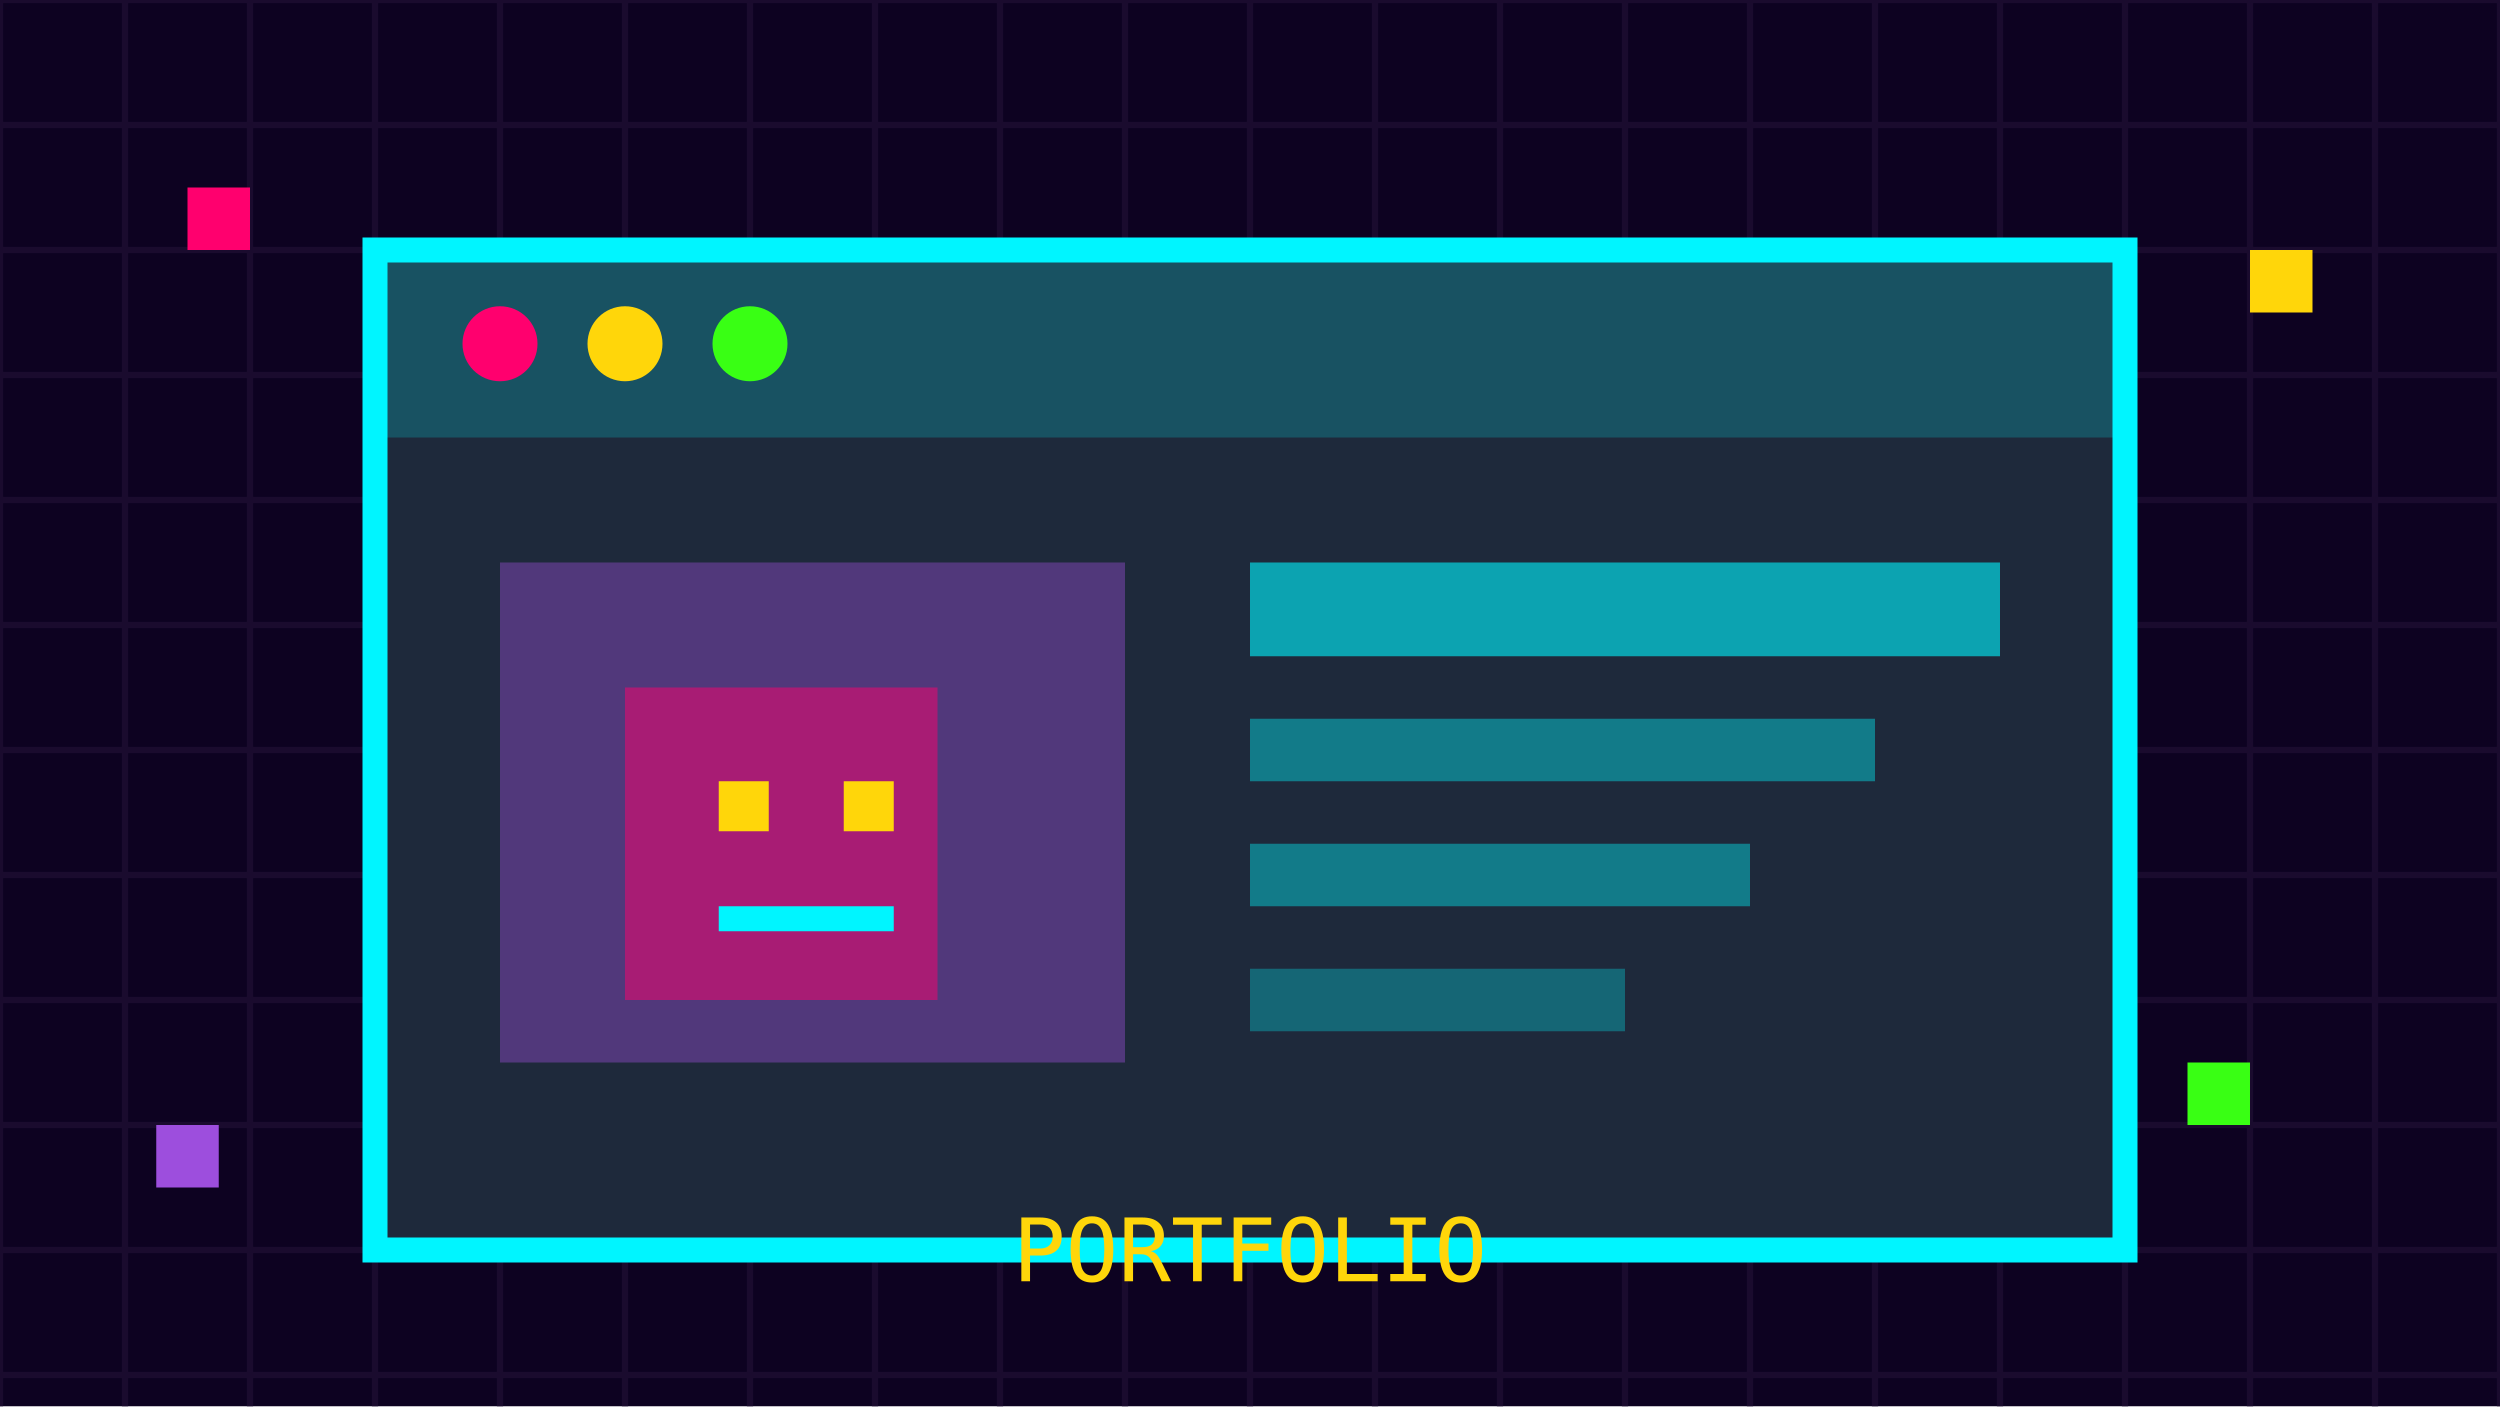
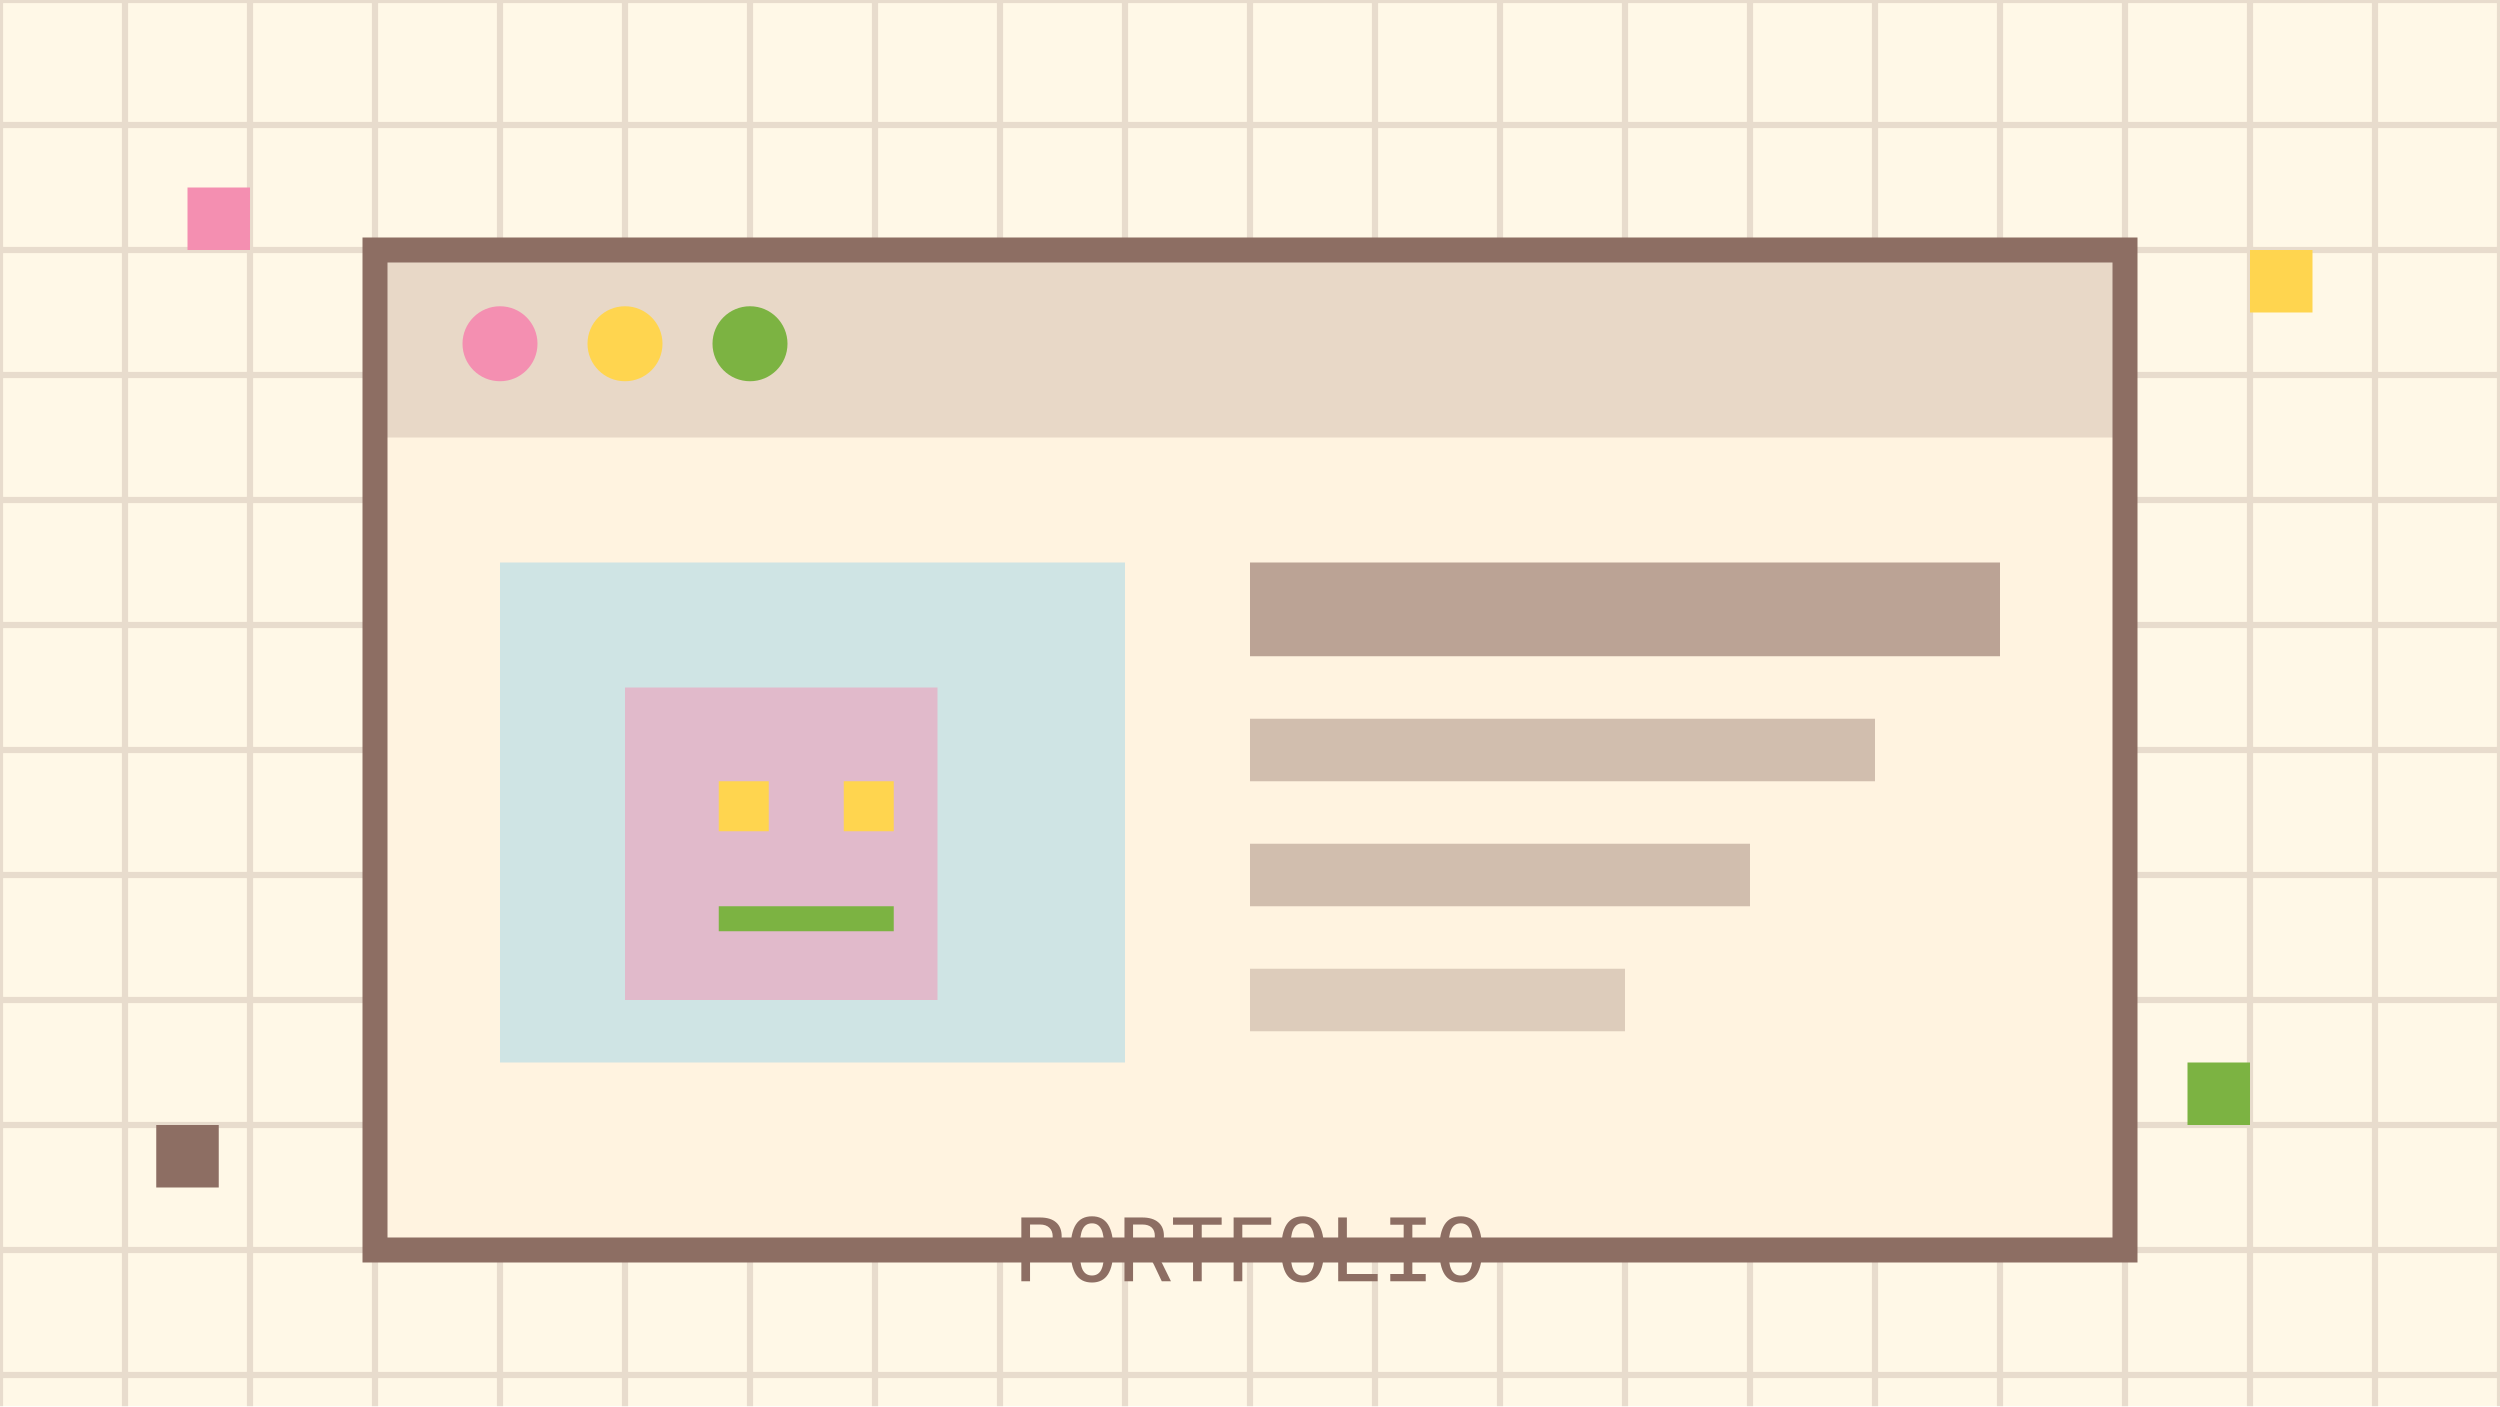
<svg xmlns="http://www.w3.org/2000/svg" viewBox="0 0 400 225">
-   <rect width="400" height="225" fill="#0D0221" />
+   <rect width="400" height="225" fill="#FFF8E7" />
  <defs>
    <pattern id="grid2" width="20" height="20" patternUnits="userSpaceOnUse">
-       <rect width="20" height="20" fill="none" stroke="#1a0b2e" stroke-width="1" />
+       <rect width="20" height="20" fill="none" stroke="#8D6E63" stroke-width="1" opacity="0.2" />
    </pattern>
  </defs>
  <rect width="400" height="225" fill="url(#grid2)" />
-   <rect x="60" y="40" width="280" height="160" fill="#1e293b" stroke="#00F5FF" stroke-width="4" />
-   <rect x="60" y="40" width="280" height="30" fill="#00F5FF" opacity="0.2" />
-   <circle cx="80" cy="55" r="6" fill="#FF006E" />
-   <circle cx="100" cy="55" r="6" fill="#FFD60A" />
-   <circle cx="120" cy="55" r="6" fill="#39FF14" />
-   <rect x="80" y="90" width="100" height="80" fill="#9D4EDD" opacity="0.4" />
-   <rect x="200" y="90" width="120" height="15" fill="#00F5FF" opacity="0.6" />
-   <rect x="200" y="115" width="100" height="10" fill="#00F5FF" opacity="0.4" />
-   <rect x="200" y="135" width="80" height="10" fill="#00F5FF" opacity="0.4" />
-   <rect x="200" y="155" width="60" height="10" fill="#00F5FF" opacity="0.3" />
-   <rect x="100" y="110" width="50" height="50" fill="#FF006E" opacity="0.5" />
-   <rect x="115" y="125" width="8" height="8" fill="#FFD60A" />
-   <rect x="135" y="125" width="8" height="8" fill="#FFD60A" />
-   <rect x="115" y="145" width="28" height="4" fill="#00F5FF" />
-   <rect x="30" y="30" width="10" height="10" fill="#FF006E" />
-   <rect x="360" y="40" width="10" height="10" fill="#FFD60A" />
-   <rect x="350" y="170" width="10" height="10" fill="#39FF14" />
-   <rect x="25" y="180" width="10" height="10" fill="#9D4EDD" />
-   <text x="200" y="205" text-anchor="middle" font-family="monospace" font-size="14" fill="#FFD60A">PORTFOLIO</text>
+   <rect x="60" y="40" width="280" height="160" fill="#FFF3E0" stroke="#8D6E63" stroke-width="4" />
+   <rect x="60" y="40" width="280" height="30" fill="#8D6E63" opacity="0.2" />
+   <circle cx="80" cy="55" r="6" fill="#F48FB1" />
+   <circle cx="100" cy="55" r="6" fill="#FFD54F" />
+   <circle cx="120" cy="55" r="6" fill="#7CB342" />
+   <rect x="80" y="90" width="100" height="80" fill="#87CEEB" opacity="0.4" />
+   <rect x="200" y="90" width="120" height="15" fill="#8D6E63" opacity="0.6" />
+   <rect x="200" y="115" width="100" height="10" fill="#8D6E63" opacity="0.4" />
+   <rect x="200" y="135" width="80" height="10" fill="#8D6E63" opacity="0.4" />
+   <rect x="200" y="155" width="60" height="10" fill="#8D6E63" opacity="0.3" />
+   <rect x="100" y="110" width="50" height="50" fill="#F48FB1" opacity="0.5" />
+   <rect x="115" y="125" width="8" height="8" fill="#FFD54F" />
+   <rect x="135" y="125" width="8" height="8" fill="#FFD54F" />
+   <rect x="115" y="145" width="28" height="4" fill="#7CB342" />
+   <rect x="30" y="30" width="10" height="10" fill="#F48FB1" />
+   <rect x="360" y="40" width="10" height="10" fill="#FFD54F" />
+   <rect x="350" y="170" width="10" height="10" fill="#7CB342" />
+   <rect x="25" y="180" width="10" height="10" fill="#8D6E63" />
+   <text x="200" y="205" text-anchor="middle" font-family="monospace" font-size="14" fill="#8D6E63">PORTFOLIO</text>
</svg>
